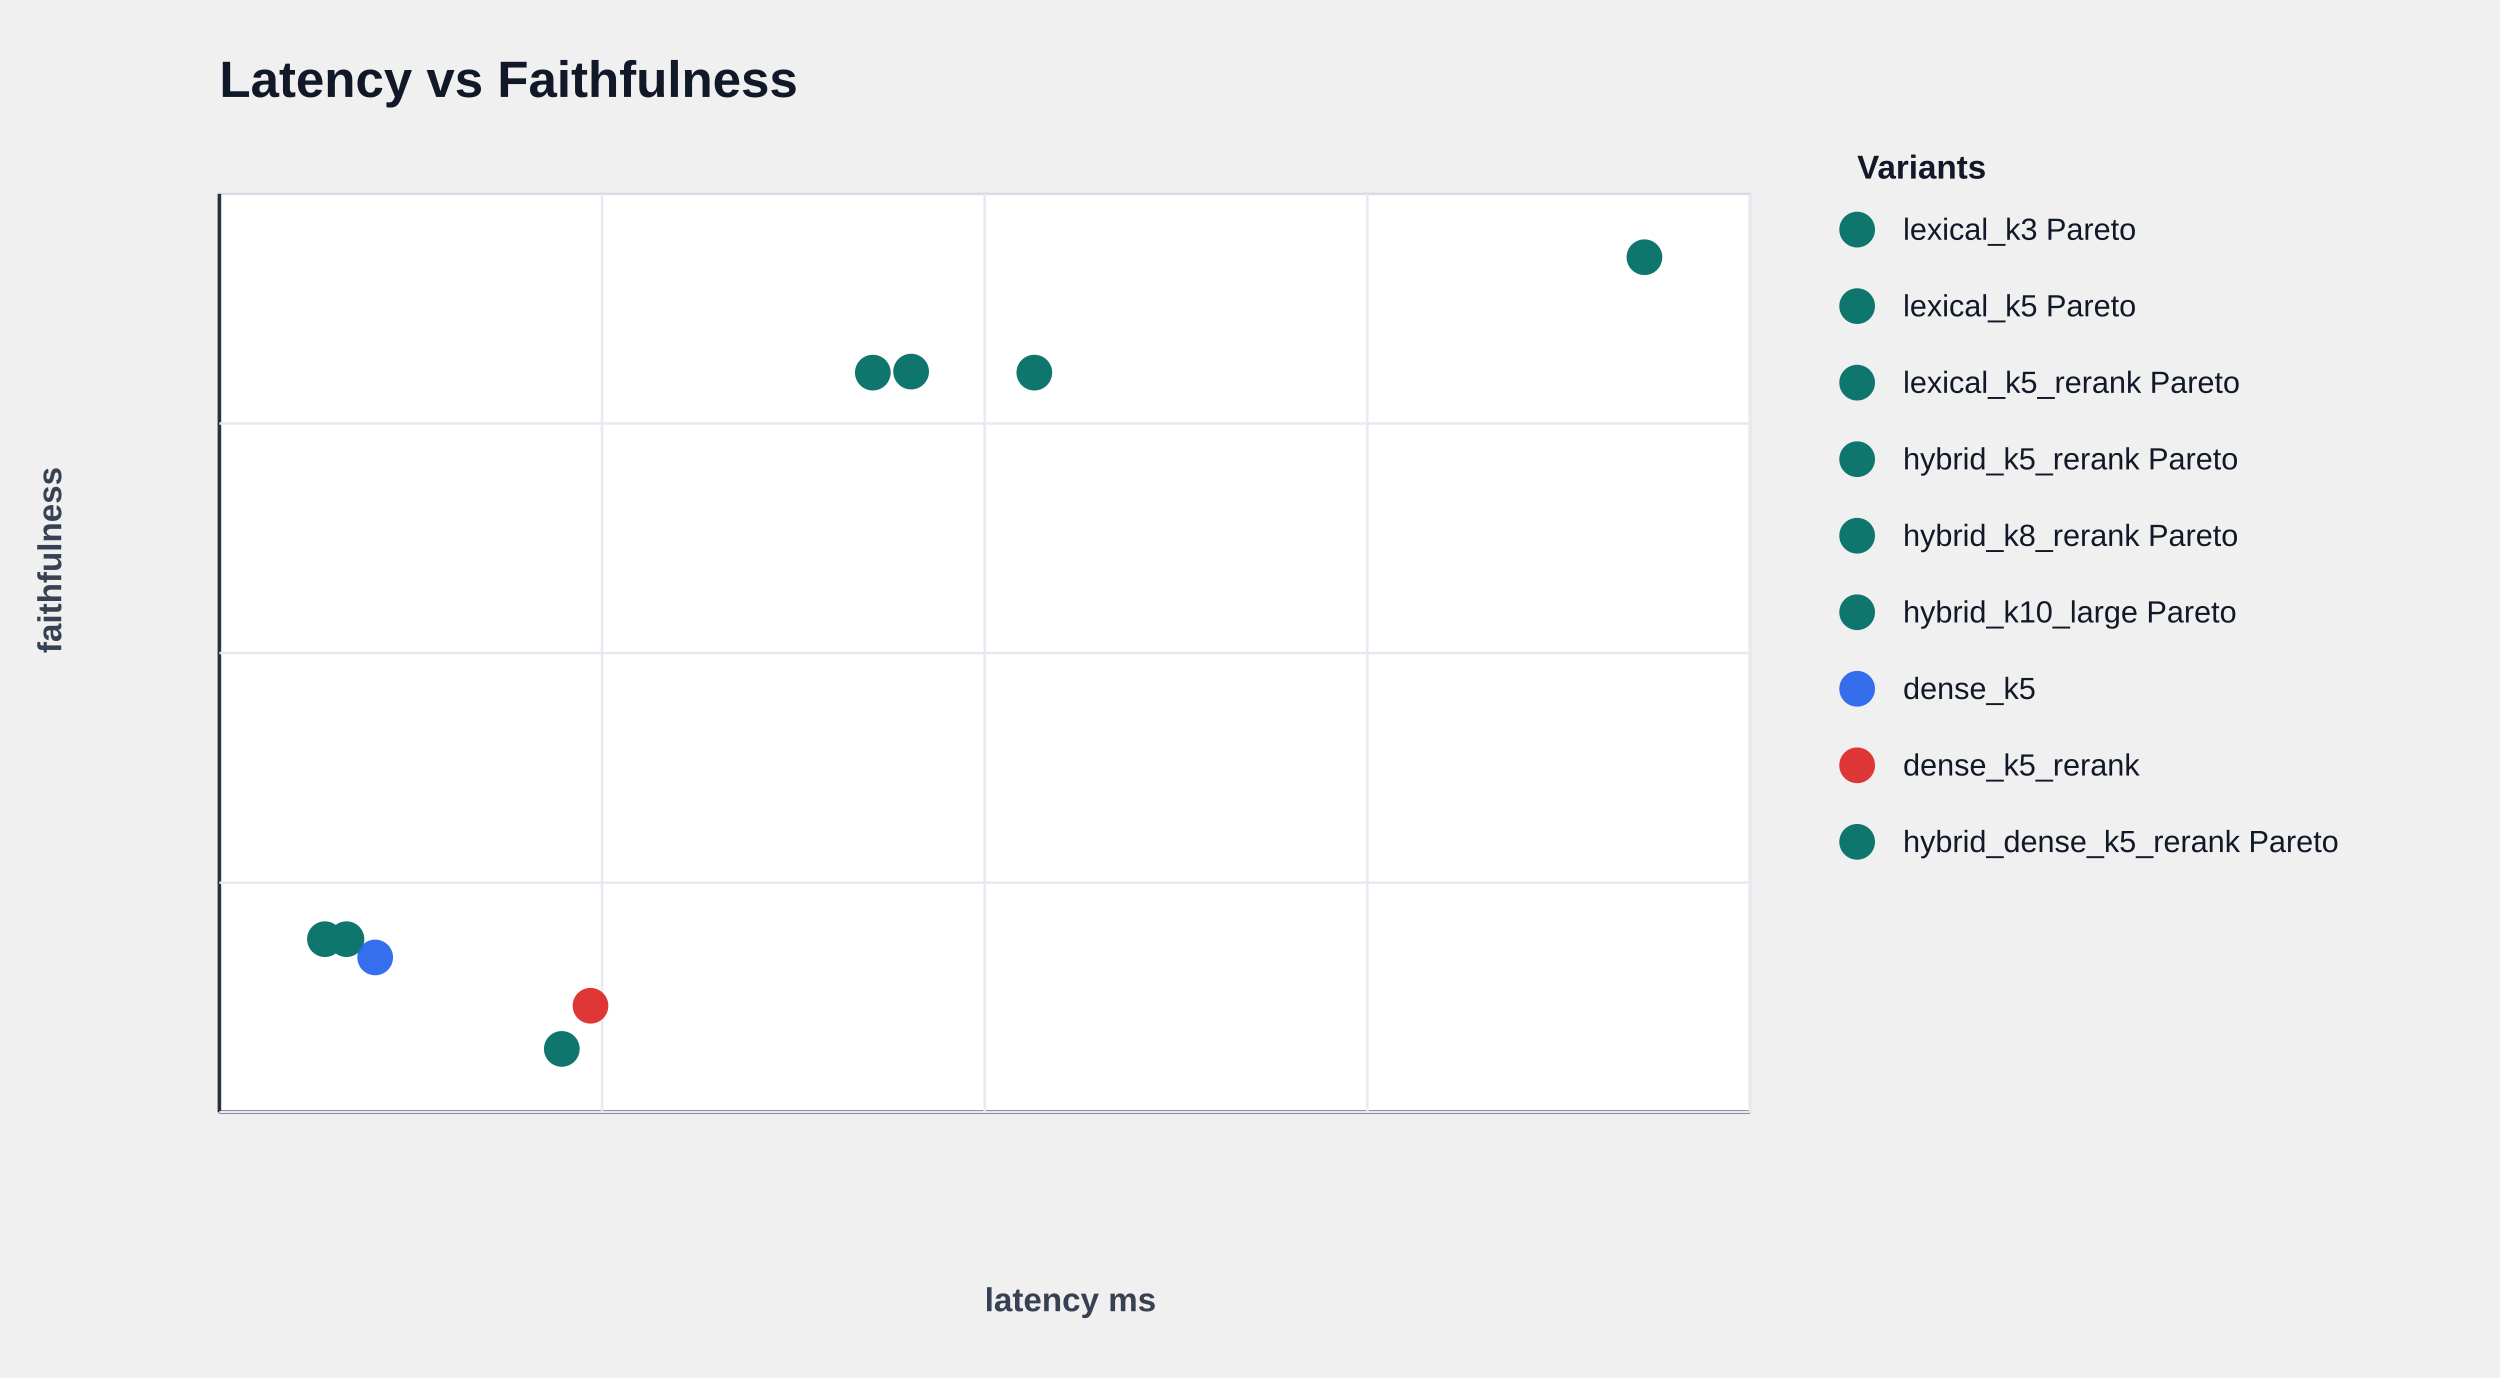
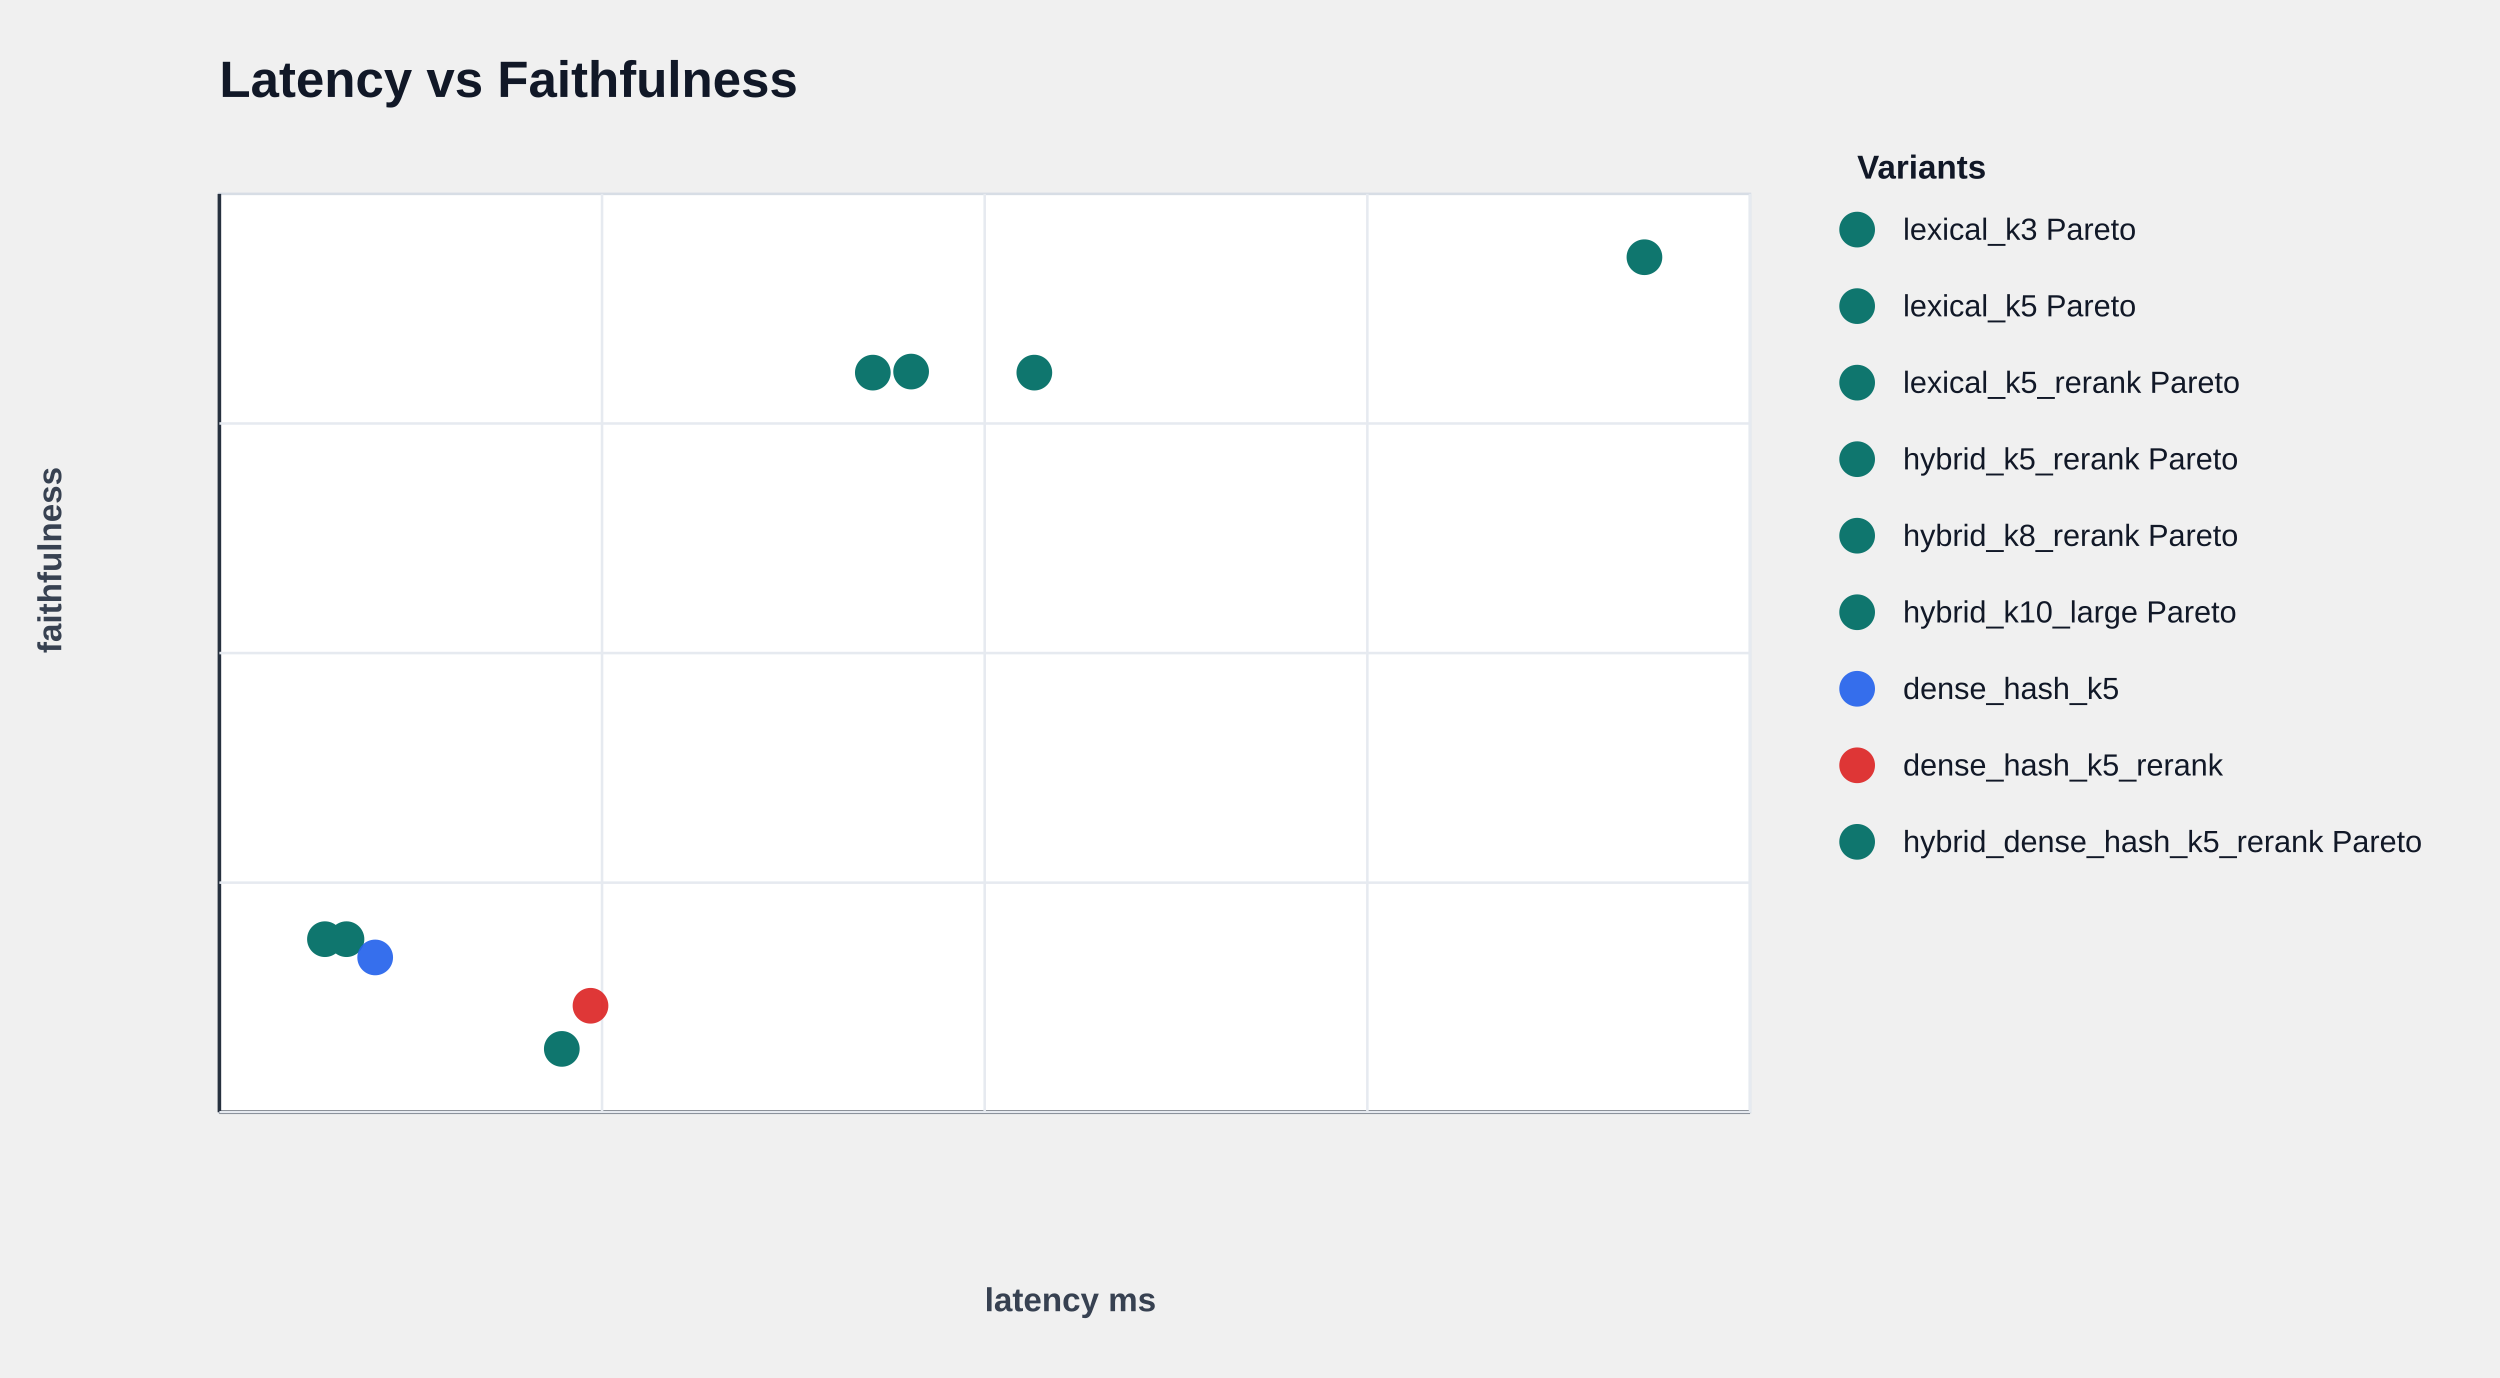
<svg xmlns="http://www.w3.org/2000/svg" width="980" height="540" viewBox="0 0 980 540">
  <style>
  .plot-bg { fill: #ffffff; stroke: #d7dde5; stroke-width: 1; }
  .axis { stroke: #27313f; stroke-width: 1.4; }
  .grid { stroke: #e6eaf0; stroke-width: 1; }
  .point { opacity: 0.92; }
  .frontier { fill: #0f766e; opacity: 1; }
  .series-0 { fill: #2563eb; }
  .series-1 { fill: #dc2626; }
  .series-2 { fill: #7c3aed; }
  .series-3 { fill: #ca8a04; }
  .series-4 { fill: #0891b2; }
  .series-5 { fill: #4b5563; }
  .line { fill: none; stroke: #0f766e; stroke-width: 2.5; }
  .title { font: 700 20px Arial, sans-serif; fill: #111827; }
  .label { font: 600 13px Arial, sans-serif; fill: #374151; }
  .legend-title { font: 700 13px Arial, sans-serif; fill: #111827; }
  .legend { font: 12px Arial, sans-serif; fill: #111827; }
</style>
  <text x="86" y="38" class="title">Latency vs Faithfulness</text>
  <rect x="86" y="76" width="600" height="360" class="plot-bg" />
  <line x1="86" y1="436" x2="686" y2="436" class="axis" />
  <line x1="86" y1="76" x2="86" y2="436" class="axis" />
  <line x1="236.00" y1="76" x2="236.00" y2="436" class="grid" />
  <line x1="86" y1="166.00" x2="686" y2="166.00" class="grid" />
  <line x1="386.00" y1="76" x2="386.00" y2="436" class="grid" />
  <line x1="86" y1="256.00" x2="686" y2="256.00" class="grid" />
  <line x1="536.00" y1="76" x2="536.00" y2="436" class="grid" />
  <line x1="86" y1="346.00" x2="686" y2="346.00" class="grid" />
  <line x1="686.00" y1="76" x2="686.00" y2="436" class="grid" />
  <line x1="86" y1="436.00" x2="686" y2="436.00" class="grid" />
  <circle cx="127.38" cy="368.16" r="7" class="point frontier" />
  <circle cx="135.82" cy="368.16" r="7" class="point frontier" />
  <circle cx="220.23" cy="411.17" r="7" class="point frontier" />
  <circle cx="342.15" cy="146.07" r="7" class="point frontier" />
  <circle cx="405.46" cy="146.07" r="7" class="point frontier" />
  <circle cx="644.62" cy="100.83" r="7" class="point frontier" />
  <circle cx="147.07" cy="375.32" r="7" class="point series-0" />
  <circle cx="231.48" cy="394.26" r="7" class="point series-1" />
  <circle cx="357.16" cy="145.66" r="7" class="point frontier" />
  <text x="728" y="70" class="legend-title">Variants</text>
  <circle cx="728" cy="90" r="7" class="point frontier" />
  <text x="746" y="94" class="legend">lexical_k3 Pareto</text>
  <circle cx="728" cy="120" r="7" class="point frontier" />
  <text x="746" y="124" class="legend">lexical_k5 Pareto</text>
  <circle cx="728" cy="150" r="7" class="point frontier" />
  <text x="746" y="154" class="legend">lexical_k5_rerank Pareto</text>
  <circle cx="728" cy="180" r="7" class="point frontier" />
  <text x="746" y="184" class="legend">hybrid_k5_rerank Pareto</text>
  <circle cx="728" cy="210" r="7" class="point frontier" />
  <text x="746" y="214" class="legend">hybrid_k8_rerank Pareto</text>
  <circle cx="728" cy="240" r="7" class="point frontier" />
  <text x="746" y="244" class="legend">hybrid_k10_large Pareto</text>
  <circle cx="728" cy="270" r="7" class="point series-0" />
-   <text x="746" y="274" class="legend">dense_k5</text>
+   <text x="746" y="274" class="legend">dense_hash_k5</text>
  <circle cx="728" cy="300" r="7" class="point series-1" />
-   <text x="746" y="304" class="legend">dense_k5_rerank</text>
+   <text x="746" y="304" class="legend">dense_hash_k5_rerank</text>
  <circle cx="728" cy="330" r="7" class="point frontier" />
-   <text x="746" y="334" class="legend">hybrid_dense_k5_rerank Pareto</text>
+   <text x="746" y="334" class="legend">hybrid_dense_hash_k5_rerank Pareto</text>
  <text x="386.00" y="514" class="label">latency ms</text>
  <text x="24" y="256.00" class="label" transform="rotate(-90 24 256.00)">faithfulness</text>
</svg>
